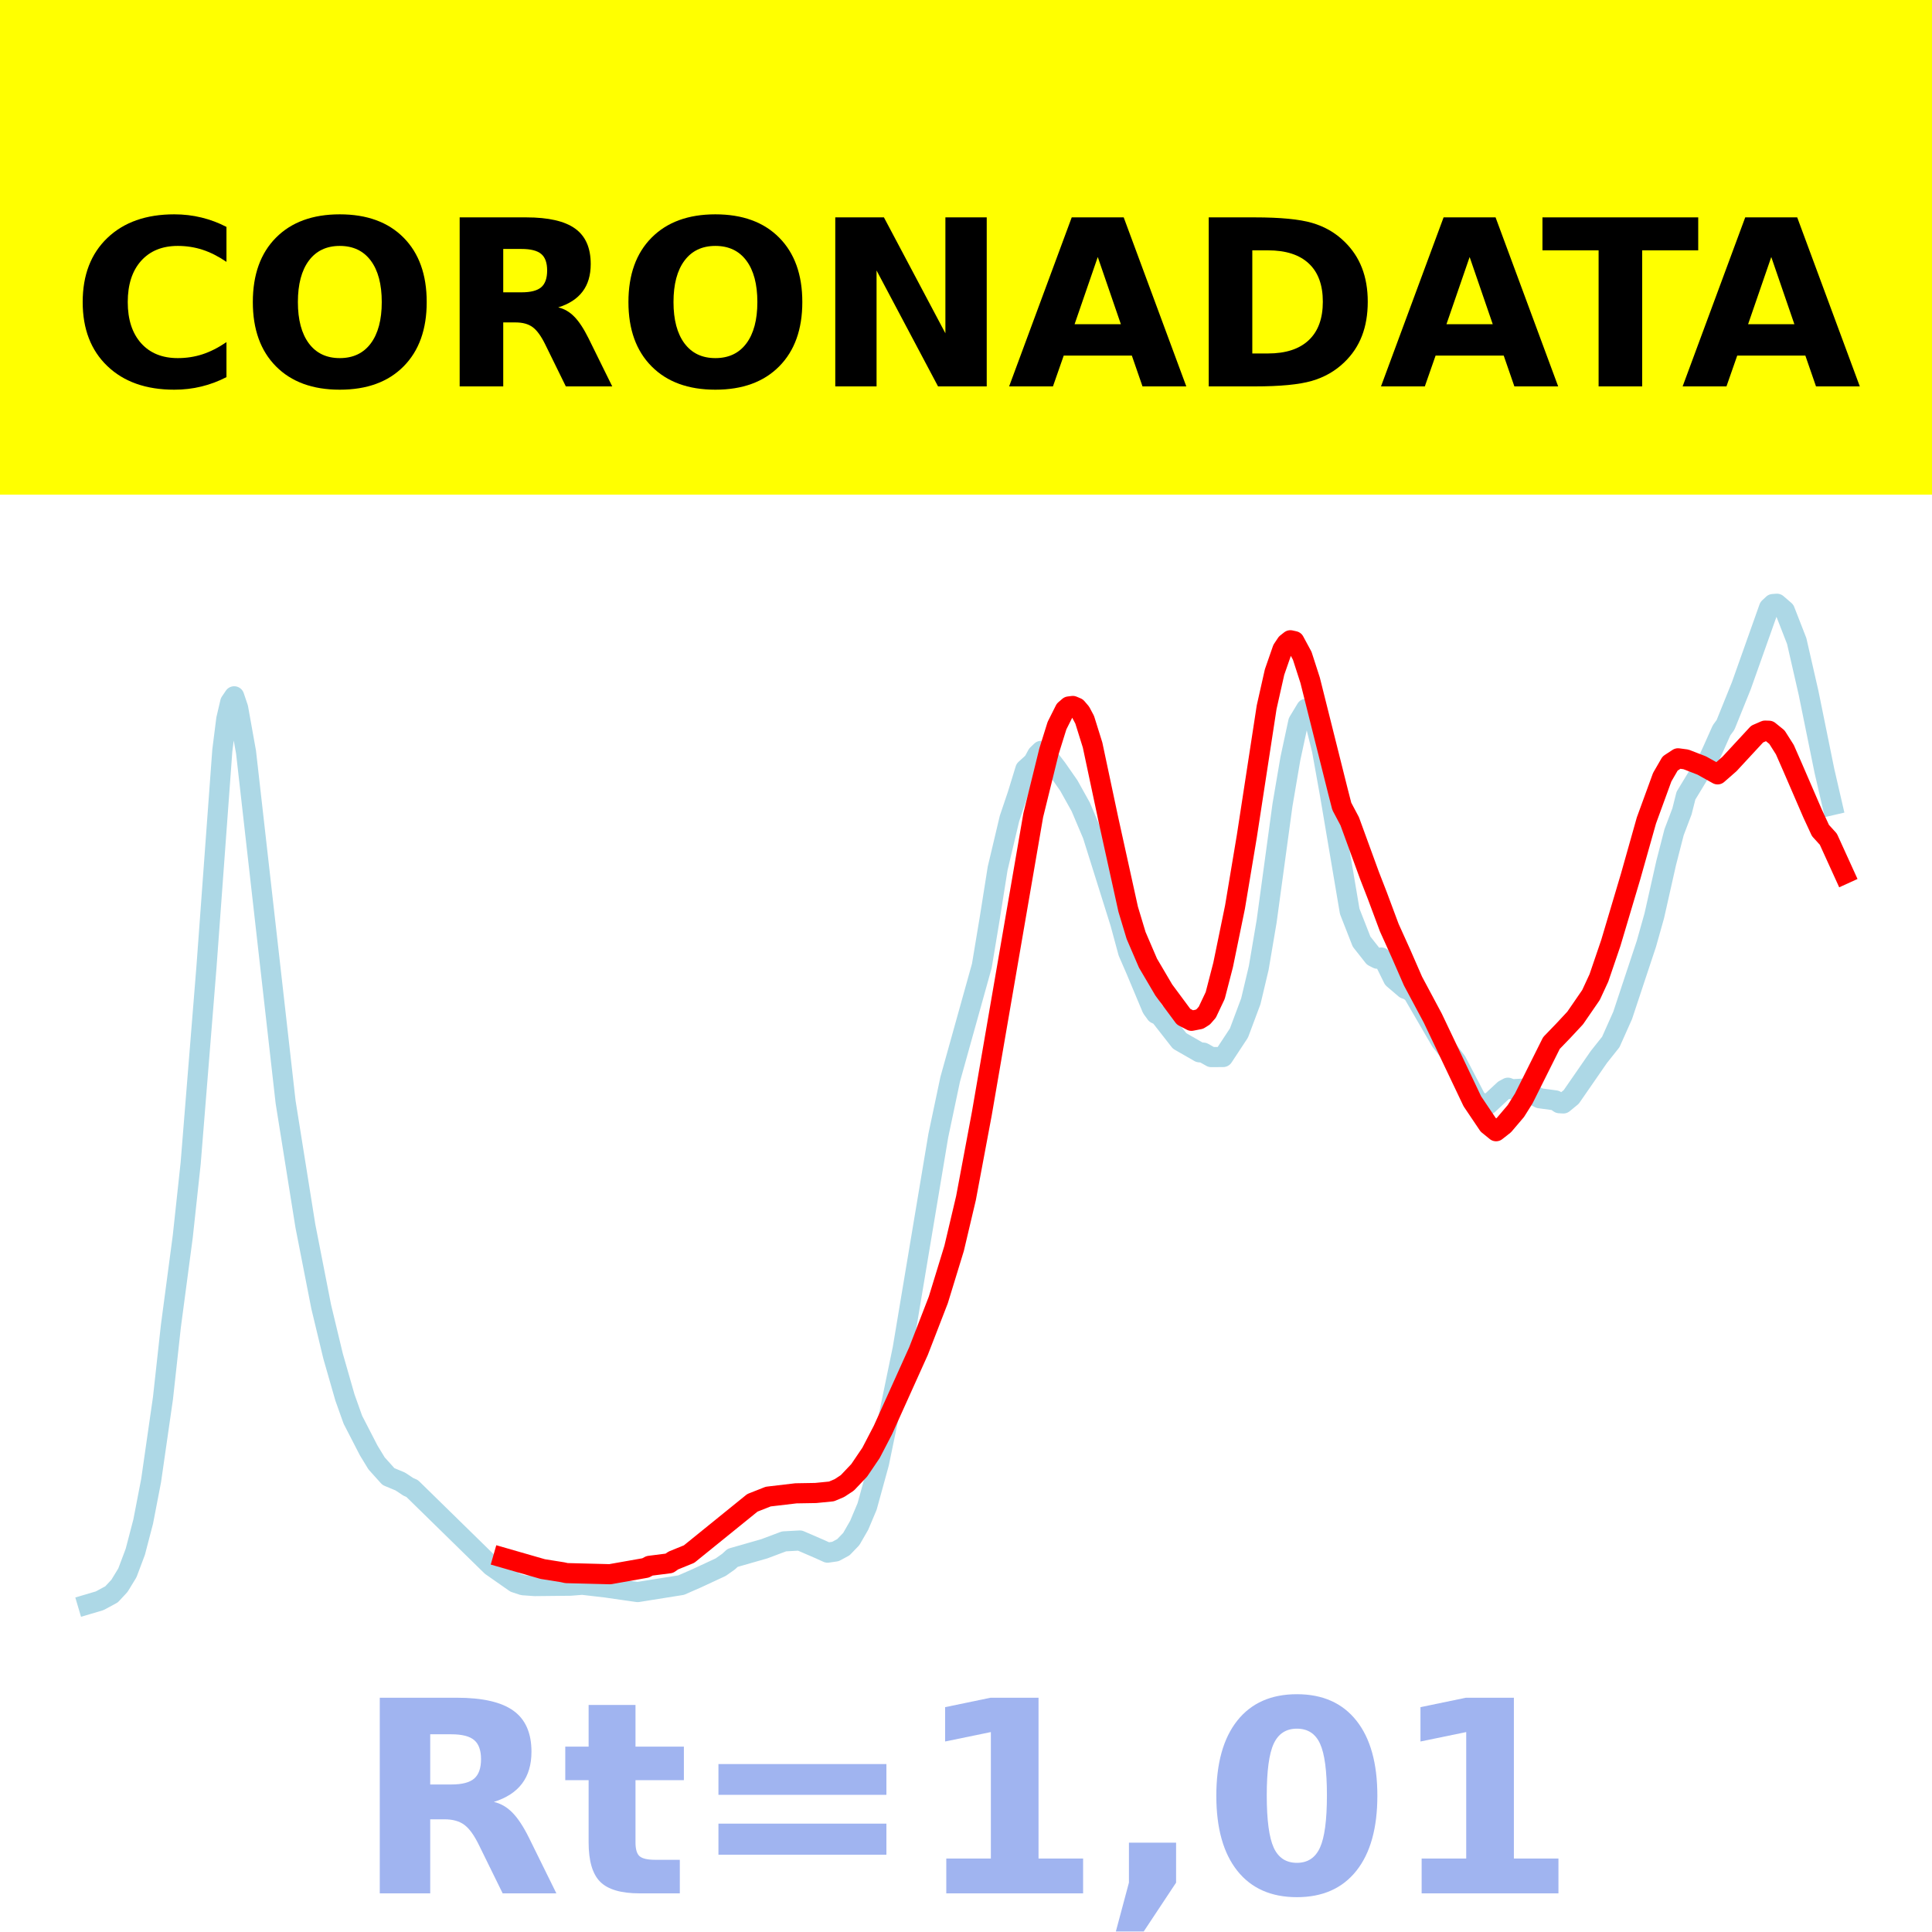
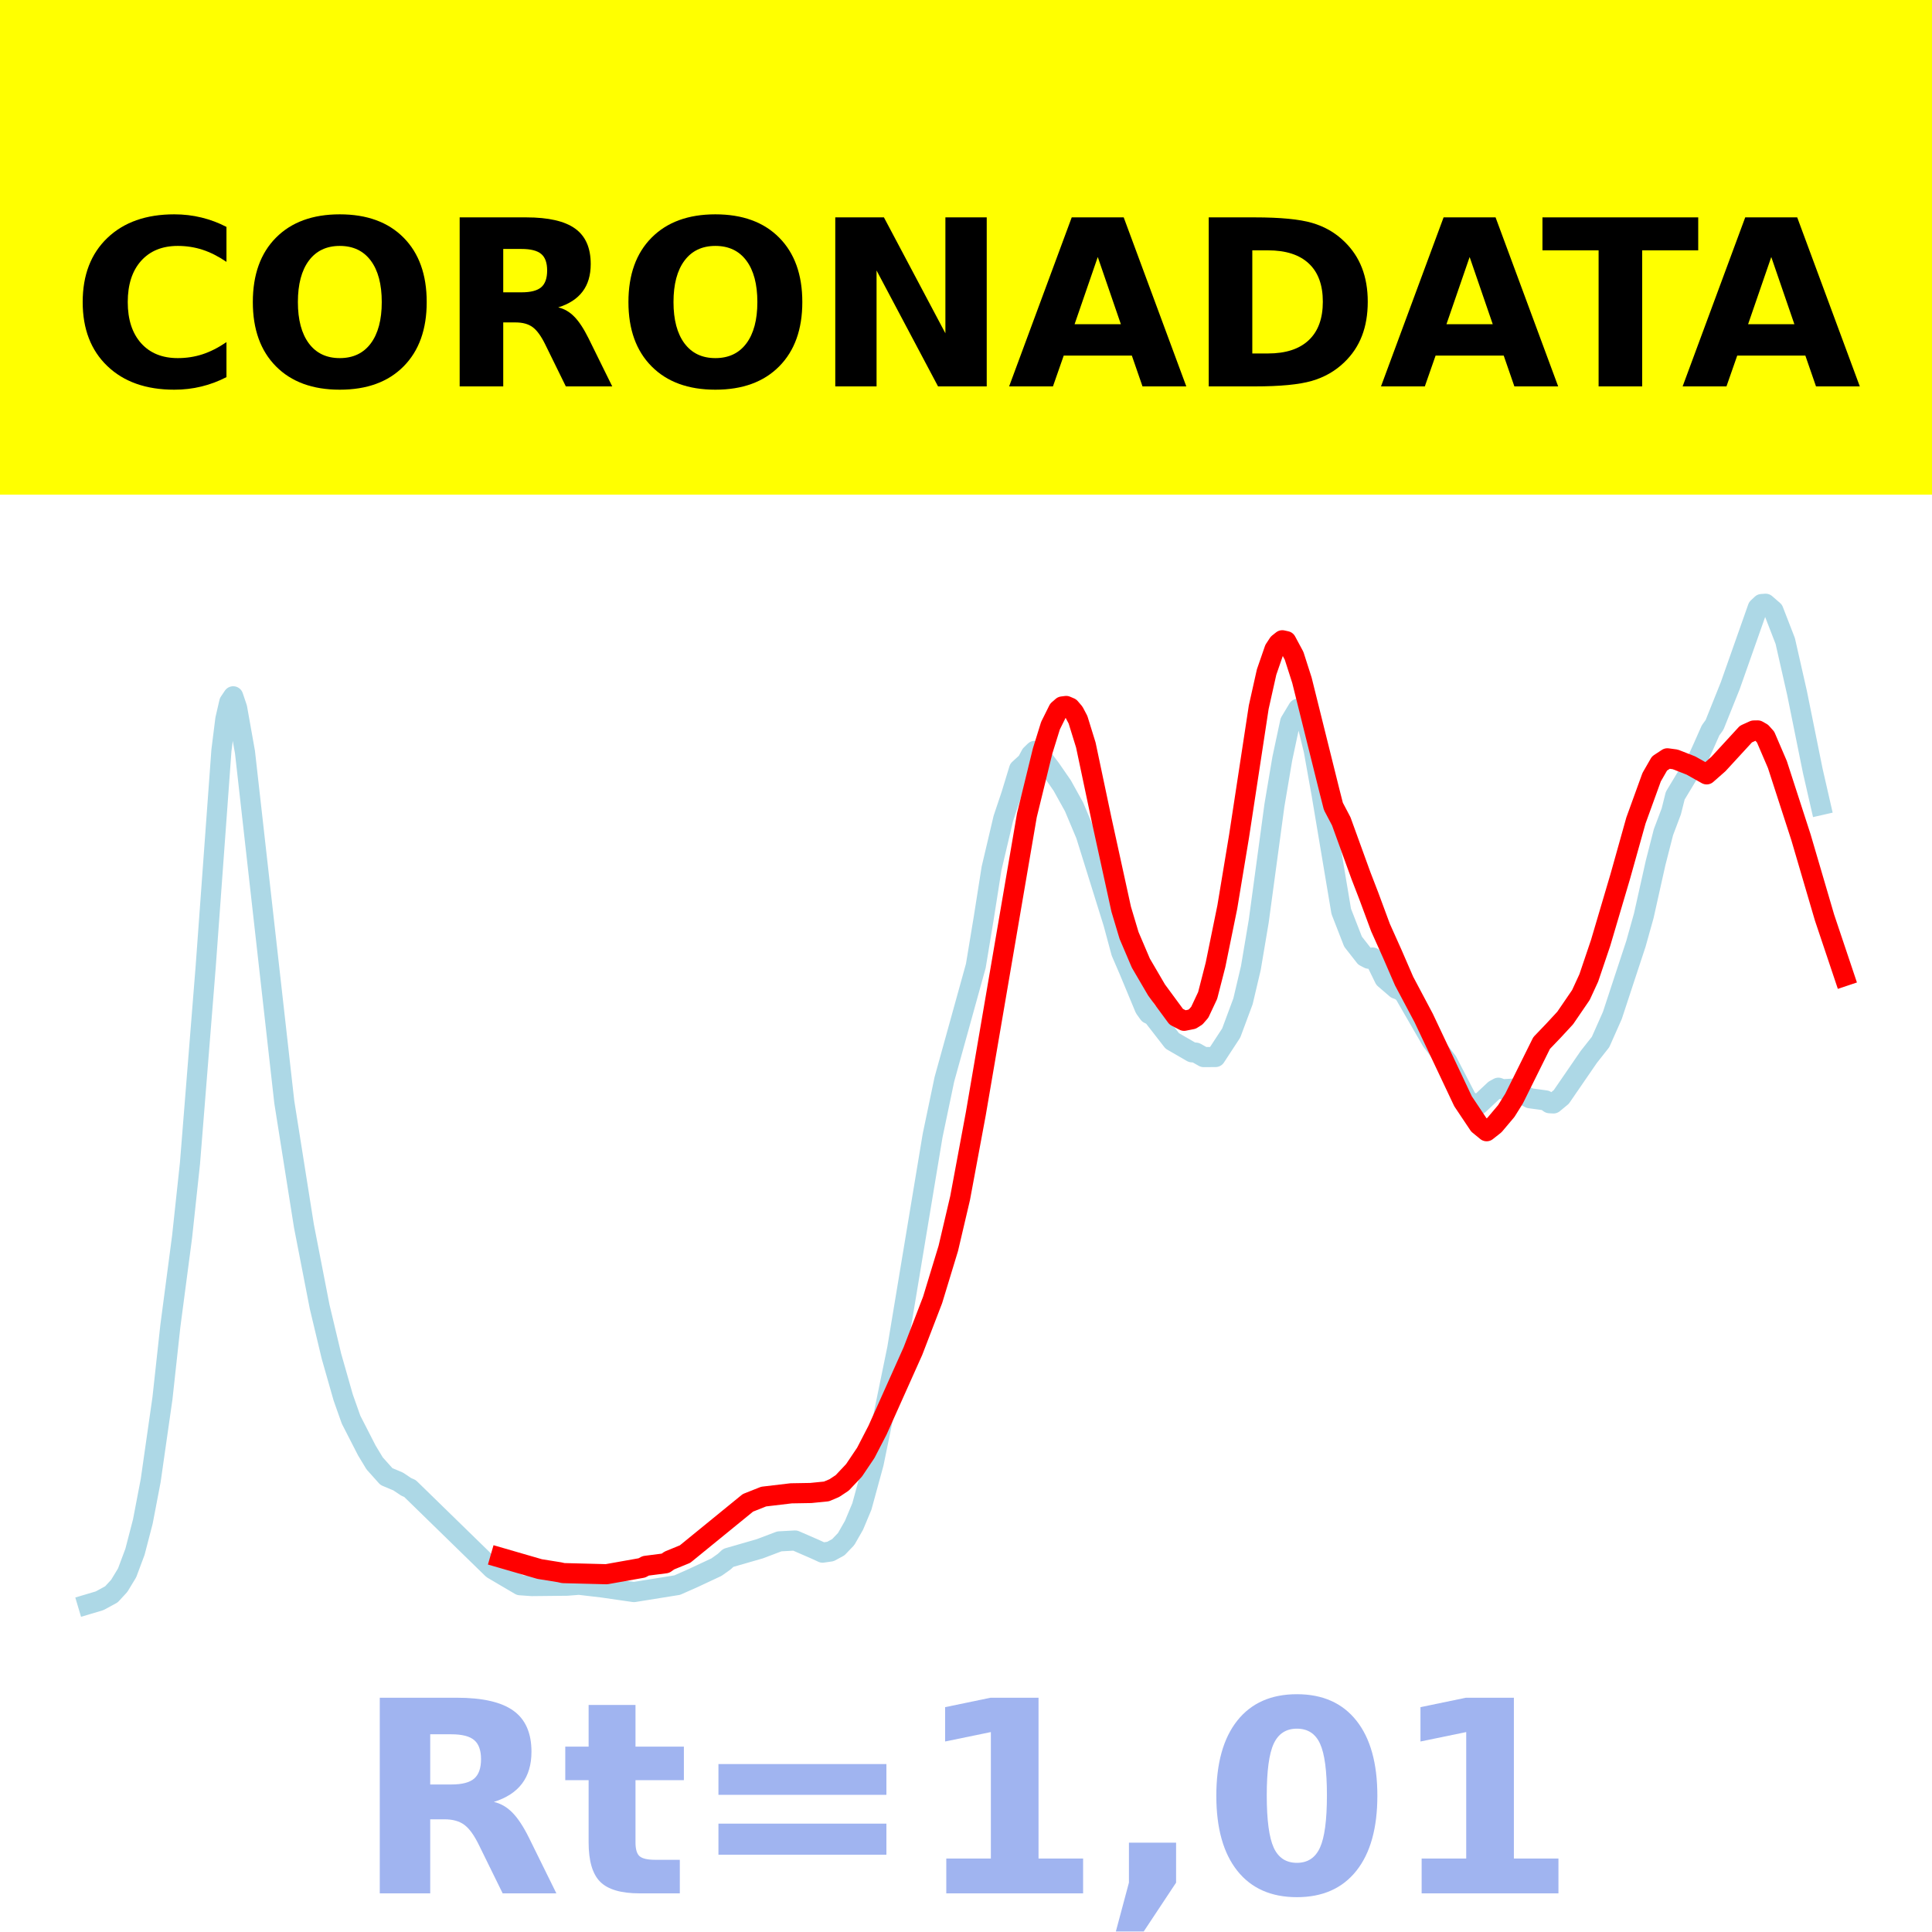
<svg xmlns="http://www.w3.org/2000/svg" xmlns:xlink="http://www.w3.org/1999/xlink" height="144pt" version="1.1" viewBox="0 0 144 144" width="144pt">
  <defs>
    <style type="text/css">*{stroke-linecap:butt;stroke-linejoin:round;}</style>
  </defs>
  <g id="figure_1">
    <g id="patch_1">
      <path d="M 0 144  L 144 144  L 144 0  L 0 0  z " style="fill:#ffffff;" />
    </g>
    <g id="axes_1">
      <g id="patch_2">
        <path d="M 0 144  L 144 144  L 144 0  L 0 0  z " style="fill:#ffffff;" />
      </g>
      <g id="line2d_1">
-         <path clip-path="url(#p1101d7390a)" d="M 6.545 119.574  L 7.43 119.312  L 8.314 118.834  L 8.904 118.199  L 9.494 117.232  L 10.084 115.664  L 10.673 113.408  L 11.263 110.353  L 12.147 104.209  L 12.737 98.84  L 13.622 92.165  L 14.211 86.703  L 15.391 72.046  L 16.57 55.938  L 16.865 53.601  L 17.16 52.337  L 17.455 51.899  L 17.749 52.769  L 18.339 56.066  L 21.287 82.137  L 22.762 91.378  L 23.941 97.397  L 24.826 101.08  L 25.71 104.161  L 26.3 105.817  L 27.479 108.105  L 28.069 109.073  L 28.953 110.055  L 29.838 110.424  L 30.428 110.817  L 30.722 110.948  L 36.619 116.721  L 38.388 117.958  L 38.978 118.153  L 39.862 118.216  L 42.516 118.188  L 43.4 118.118  L 45.17 118.324  L 46.349 118.494  L 47.528 118.662  L 50.771 118.145  L 51.951 117.627  L 53.72 116.805  L 54.31 116.387  L 54.604 116.114  L 56.963 115.439  L 58.437 114.885  L 59.617 114.82  L 61.091 115.457  L 61.681 115.725  L 62.27 115.64  L 62.86 115.322  L 63.45 114.709  L 64.039 113.685  L 64.629 112.284  L 65.514 109.066  L 67.283 100.515  L 69.936 84.641  L 70.821 80.445  L 73.179 71.99  L 73.769 68.447  L 74.359 64.728  L 75.243 61.002  L 75.833 59.256  L 76.423 57.335  L 77.012 56.798  L 77.307 56.254  L 77.602 55.967  L 77.897 56.128  L 78.781 57.283  L 79.666 58.554  L 80.55 60.14  L 81.435 62.228  L 83.499 68.802  L 84.088 70.976  L 84.678 72.336  L 85.857 75.151  L 86.152 75.559  L 86.447 75.7  L 87.921 77.585  L 89.396 78.432  L 89.69 78.457  L 90.28 78.789  L 91.165 78.784  L 92.344 76.994  L 93.229 74.629  L 93.818 72.147  L 94.408 68.665  L 95.587 60.009  L 96.177 56.546  L 96.767 53.802  L 97.356 52.826  L 97.651 53.002  L 97.946 53.53  L 98.536 55.923  L 99.125 59.202  L 100.6 67.927  L 101.484 70.184  L 102.369 71.307  L 102.663 71.458  L 102.958 71.369  L 103.253 71.747  L 103.843 72.944  L 104.727 73.699  L 105.022 73.807  L 105.317 74.041  L 107.381 77.592  L 108.56 79.117  L 110.034 81.941  L 110.624 82.378  L 110.919 82.331  L 112.098 81.233  L 112.393 81.072  L 112.688 81.188  L 113.572 81.138  L 114.162 81.549  L 114.752 81.857  L 115.931 82.017  L 116.226 82.226  L 116.521 82.244  L 117.111 81.76  L 119.174 78.777  L 120.059 77.664  L 120.943 75.683  L 121.828 73.012  L 122.713 70.345  L 123.302 68.25  L 124.187 64.319  L 124.776 62.027  L 125.366 60.473  L 125.661 59.304  L 126.84 57.362  L 127.135 57.046  L 127.725 55.756  L 128.314 54.435  L 128.609 54.031  L 129.789 51.109  L 131.853 45.296  L 132.147 45.021  L 132.442 45  L 133.032 45.509  L 133.916 47.778  L 134.801 51.649  L 135.98 57.448  L 136.57 60.005  L 136.57 60.005  " style="fill:none;stroke:#add8e6;stroke-linecap:square;stroke-width:1.5;" />
+         <path clip-path="url(#p8f60b0f143)" d="M 6.545 119.574  L 7.424 119.312  L 8.303 118.834  L 8.888 118.199  L 9.474 117.232  L 10.06 115.664  L 10.646 113.408  L 11.231 110.353  L 12.11 104.209  L 12.696 98.84  L 13.574 92.165  L 14.16 86.703  L 15.331 72.046  L 16.503 55.938  L 16.796 53.601  L 17.088 52.337  L 17.381 51.899  L 17.674 52.769  L 18.26 56.066  L 21.189 82.137  L 22.653 91.378  L 23.824 97.397  L 24.703 101.08  L 25.581 104.161  L 26.167 105.817  L 27.339 108.105  L 27.924 109.073  L 28.803 110.055  L 29.682 110.424  L 30.267 110.817  L 30.56 110.948  L 36.71 116.946  L 38.76 118.153  L 39.639 118.216  L 42.275 118.188  L 43.153 118.118  L 44.91 118.324  L 46.082 118.494  L 47.253 118.662  L 50.475 118.145  L 51.646 117.627  L 53.403 116.805  L 53.989 116.387  L 54.282 116.114  L 56.625 115.439  L 58.089 114.885  L 59.261 114.82  L 60.725 115.457  L 61.311 115.725  L 61.896 115.64  L 62.482 115.322  L 63.068 114.709  L 63.653 113.685  L 64.239 112.284  L 65.118 109.066  L 66.875 100.515  L 69.511 84.641  L 70.389 80.445  L 72.732 71.99  L 73.318 68.447  L 73.904 64.728  L 74.782 61.002  L 75.368 59.256  L 75.954 57.335  L 76.539 56.798  L 76.832 56.254  L 77.125 55.967  L 77.418 56.128  L 78.297 57.283  L 79.175 58.554  L 80.054 60.14  L 80.932 62.228  L 82.982 68.802  L 83.568 70.976  L 84.154 72.336  L 85.325 75.151  L 85.618 75.559  L 85.911 75.7  L 87.375 77.585  L 88.84 78.432  L 89.132 78.457  L 89.718 78.789  L 90.597 78.784  L 91.768 76.994  L 92.647 74.629  L 93.232 72.147  L 93.818 68.665  L 94.99 60.009  L 95.575 56.546  L 96.161 53.802  L 96.747 52.826  L 97.04 53.002  L 97.333 53.53  L 97.918 55.923  L 98.504 59.202  L 99.968 67.927  L 100.847 70.184  L 101.725 71.307  L 102.018 71.458  L 102.311 71.369  L 102.604 71.747  L 103.19 72.944  L 104.068 73.699  L 104.361 73.807  L 104.654 74.041  L 106.704 77.592  L 107.876 79.117  L 109.34 81.941  L 109.926 82.378  L 110.218 82.331  L 111.39 81.233  L 111.683 81.072  L 111.976 81.188  L 112.854 81.138  L 113.44 81.549  L 114.026 81.857  L 115.197 82.017  L 115.49 82.226  L 115.783 82.244  L 116.369 81.76  L 118.419 78.777  L 119.297 77.664  L 120.176 75.683  L 121.054 73.012  L 121.933 70.345  L 122.519 68.25  L 123.397 64.319  L 123.983 62.027  L 124.569 60.473  L 124.862 59.304  L 126.033 57.362  L 126.326 57.046  L 126.912 55.756  L 127.497 54.435  L 127.79 54.031  L 128.962 51.109  L 131.012 45.296  L 131.304 45.021  L 131.597 45  L 132.183 45.509  L 133.062 47.778  L 133.94 51.649  L 135.112 57.448  L 135.697 60.005  L 135.697 60.005  " style="fill:none;stroke:#add8e6;stroke-linecap:square;stroke-width:1.5;" />
      </g>
      <g id="line2d_2">
-         <path clip-path="url(#p1101d7390a)" d="M 37.504 116.1  L 40.452 116.949  L 41.926 117.184  L 42.221 117.25  L 45.464 117.333  L 48.118 116.864  L 48.413 116.707  L 49.887 116.519  L 50.182 116.312  L 51.361 115.832  L 56.079 112.012  L 57.258 111.547  L 59.322 111.304  L 60.796 111.279  L 61.975 111.162  L 62.565 110.913  L 63.155 110.525  L 64.039 109.592  L 64.924 108.285  L 65.808 106.584  L 68.462 100.698  L 69.936 96.889  L 71.115 93.043  L 72 89.296  L 73.179 83.007  L 77.012 60.763  L 78.192 55.974  L 78.781 54.087  L 79.371 52.911  L 79.666 52.656  L 79.961 52.619  L 80.256 52.745  L 80.55 53.088  L 80.845 53.643  L 81.435 55.531  L 82.614 61.082  L 84.088 67.769  L 84.678 69.725  L 85.563 71.785  L 86.742 73.789  L 88.216 75.778  L 88.806 76.084  L 89.396 75.968  L 89.69 75.783  L 89.985 75.445  L 90.575 74.198  L 91.165 71.917  L 92.049 67.612  L 92.934 62.313  L 94.408 52.713  L 94.998 50.093  L 95.587 48.398  L 95.882 47.954  L 96.177 47.722  L 96.472 47.787  L 97.061 48.878  L 97.651 50.707  L 99.715 58.952  L 100.01 60.101  L 100.6 61.213  L 102.074 65.253  L 102.663 66.768  L 103.548 69.141  L 104.432 71.098  L 105.317 73.126  L 106.791 75.885  L 109.74 82.084  L 110.919 83.835  L 111.509 84.315  L 112.098 83.852  L 112.983 82.811  L 113.572 81.873  L 115.636 77.741  L 116.521 76.824  L 117.405 75.875  L 118.585 74.16  L 119.174 72.887  L 120.059 70.291  L 121.533 65.34  L 122.713 61.156  L 123.892 57.926  L 124.482 56.906  L 125.071 56.521  L 125.661 56.6  L 126.84 57.058  L 128.02 57.717  L 128.904 56.944  L 130.968 54.713  L 131.558 54.456  L 131.853 54.466  L 132.442 54.942  L 133.032 55.873  L 133.622 57.217  L 135.096 60.626  L 135.686 61.9  L 136.275 62.549  L 137.455 65.142  L 137.455 65.142  " style="fill:none;stroke:#ff0000;stroke-linecap:square;stroke-width:1.5;" />
+         <path clip-path="url(#p8f60b0f143)" d="M 37.296 116.1  L 40.225 116.949  L 41.689 117.184  L 41.982 117.25  L 45.203 117.333  L 47.839 116.864  L 48.132 116.707  L 49.596 116.519  L 49.889 116.312  L 51.06 115.832  L 55.746 112.012  L 56.918 111.547  L 58.968 111.304  L 60.432 111.279  L 61.603 111.162  L 62.189 110.913  L 62.775 110.525  L 63.653 109.592  L 64.532 108.285  L 65.411 106.584  L 68.046 100.698  L 69.511 96.889  L 70.682 93.043  L 71.561 89.296  L 72.732 83.007  L 76.539 60.763  L 77.711 55.974  L 78.297 54.087  L 78.882 52.911  L 79.175 52.656  L 79.468 52.619  L 79.761 52.745  L 80.054 53.088  L 80.347 53.643  L 80.932 55.531  L 82.104 61.082  L 83.568 67.769  L 84.154 69.725  L 85.032 71.785  L 86.204 73.789  L 87.668 75.778  L 88.254 76.084  L 88.84 75.968  L 89.132 75.783  L 89.425 75.445  L 90.011 74.198  L 90.597 71.917  L 91.475 67.612  L 92.354 62.313  L 93.818 52.713  L 94.404 50.093  L 94.99 48.398  L 95.282 47.954  L 95.575 47.722  L 95.868 47.787  L 96.454 48.878  L 97.04 50.707  L 99.09 58.952  L 99.383 60.101  L 99.968 61.213  L 101.433 65.253  L 102.018 66.768  L 102.897 69.141  L 103.775 71.098  L 104.654 73.126  L 106.118 75.885  L 109.047 82.084  L 110.218 83.835  L 110.804 84.315  L 111.39 83.852  L 112.268 82.811  L 112.854 81.873  L 114.904 77.741  L 115.783 76.824  L 116.661 75.875  L 117.833 74.16  L 118.419 72.887  L 119.297 70.291  L 120.761 65.34  L 121.933 61.156  L 123.104 57.926  L 123.69 56.906  L 124.276 56.521  L 124.862 56.6  L 126.033 57.058  L 127.204 57.717  L 128.083 56.944  L 130.133 54.713  L 130.719 54.447  L 131.012 54.442  L 131.304 54.609  L 131.597 54.937  L 132.476 56.983  L 134.233 62.403  L 135.99 68.389  L 137.455 72.756  L 137.455 72.756  " style="fill:none;stroke:#ff0000;stroke-linecap:square;stroke-width:1.5;" />
      </g>
      <g id="patch_3">
        <path d="M 0 144  L 0 0  " style="fill:none;stroke:#ffffff;stroke-linecap:square;stroke-linejoin:miter;stroke-width:0.8;" />
      </g>
      <g id="patch_4">
        <path d="M 144 144  L 144 0  " style="fill:none;stroke:#ffffff;stroke-linecap:square;stroke-linejoin:miter;stroke-width:0.8;" />
      </g>
      <g id="patch_5">
        <path d="M 0 144  L 144 144  " style="fill:none;stroke:#ffffff;stroke-linecap:square;stroke-linejoin:miter;stroke-width:0.8;" />
      </g>
      <g id="patch_6">
        <path d="M 0 0  L 144 0  " style="fill:none;stroke:#ffffff;stroke-linecap:square;stroke-linejoin:miter;stroke-width:0.8;" />
      </g>
    </g>
    <g id="text_1">
      <g id="patch_7">
        <path d="M -64.848 36.368  L 208.848 36.368  L 208.848 -7.654  L -64.848 -7.654  z " style="fill:#ffff00;stroke:#ffff00;stroke-linejoin:miter;" />
      </g>
      <g transform="translate(72 9.45018)scale(0.1728 -0.1728)" />
      <g transform="translate(-60.87375 28.8)scale(0.1728 -0.1728)">
        <defs>
          <path id="DejaVuSans-Bold-32" />
          <path d="M 67 4  Q 61.812 1.312 56.203 -0.047  Q 50.594 -1.422 44.484 -1.422  Q 26.266 -1.422 15.625 8.766  Q 4.984 18.953 4.984 36.375  Q 4.984 53.859 15.625 64.031  Q 26.266 74.219 44.484 74.219  Q 50.594 74.219 56.203 72.844  Q 61.812 71.484 67 68.797  L 67 53.719  Q 61.766 57.281 56.688 58.938  Q 51.609 60.594 46 60.594  Q 35.938 60.594 30.172 54.141  Q 24.422 47.703 24.422 36.375  Q 24.422 25.094 30.172 18.641  Q 35.938 12.203 46 12.203  Q 51.609 12.203 56.688 13.859  Q 61.766 15.531 67 19.094  z " id="DejaVuSans-Bold-67" />
          <path d="M 42.484 60.594  Q 33.891 60.594 29.156 54.25  Q 24.422 47.906 24.422 36.375  Q 24.422 24.906 29.156 18.547  Q 33.891 12.203 42.484 12.203  Q 51.125 12.203 55.859 18.547  Q 60.594 24.906 60.594 36.375  Q 60.594 47.906 55.859 54.25  Q 51.125 60.594 42.484 60.594  z M 42.484 74.219  Q 60.062 74.219 70.016 64.156  Q 79.984 54.109 79.984 36.375  Q 79.984 18.703 70.016 8.641  Q 60.062 -1.422 42.484 -1.422  Q 24.953 -1.422 14.969 8.641  Q 4.984 18.703 4.984 36.375  Q 4.984 54.109 14.969 64.156  Q 24.953 74.219 42.484 74.219  z " id="DejaVuSans-Bold-79" />
          <path d="M 35.891 40.578  Q 41.797 40.578 44.359 42.766  Q 46.922 44.969 46.922 50  Q 46.922 54.984 44.359 57.125  Q 41.797 59.281 35.891 59.281  L 27.984 59.281  L 27.984 40.578  z M 27.984 27.594  L 27.984 0  L 9.188 0  L 9.188 72.906  L 37.891 72.906  Q 52.297 72.906 59 68.062  Q 65.719 63.234 65.719 52.781  Q 65.719 45.562 62.219 40.922  Q 58.734 36.281 51.703 34.078  Q 55.562 33.203 58.609 30.094  Q 61.672 27 64.797 20.703  L 75 0  L 54.984 0  L 46.094 18.109  Q 43.406 23.578 40.641 25.578  Q 37.891 27.594 33.297 27.594  z " id="DejaVuSans-Bold-82" />
          <path d="M 9.188 72.906  L 30.172 72.906  L 56.688 22.906  L 56.688 72.906  L 74.516 72.906  L 74.516 0  L 53.516 0  L 27 50  L 27 0  L 9.188 0  z " id="DejaVuSans-Bold-78" />
          <path d="M 53.422 13.281  L 24.031 13.281  L 19.391 0  L 0.484 0  L 27.484 72.906  L 49.906 72.906  L 76.906 0  L 58.016 0  z M 28.719 26.812  L 48.688 26.812  L 38.719 55.812  z " id="DejaVuSans-Bold-65" />
          <path d="M 27.984 58.688  L 27.984 14.203  L 34.719 14.203  Q 46.234 14.203 52.312 19.922  Q 58.406 25.641 58.406 36.531  Q 58.406 47.359 52.344 53.016  Q 46.297 58.688 34.719 58.688  z M 9.188 72.906  L 29 72.906  Q 45.609 72.906 53.734 70.531  Q 61.859 68.172 67.672 62.5  Q 72.797 57.562 75.281 51.109  Q 77.781 44.672 77.781 36.531  Q 77.781 28.266 75.281 21.797  Q 72.797 15.328 67.672 10.406  Q 61.812 4.734 53.609 2.359  Q 45.406 0 29 0  L 9.188 0  z " id="DejaVuSans-Bold-68" />
          <path d="M 0.484 72.906  L 67.672 72.906  L 67.672 58.688  L 43.5 58.688  L 43.5 0  L 24.703 0  L 24.703 58.688  L 0.484 58.688  z " id="DejaVuSans-Bold-84" />
        </defs>
        <use xlink:href="#DejaVuSans-Bold-32" />
        <use x="34.814" xlink:href="#DejaVuSans-Bold-32" />
        <use x="69.629" xlink:href="#DejaVuSans-Bold-32" />
        <use x="104.443" xlink:href="#DejaVuSans-Bold-32" />
        <use x="139.258" xlink:href="#DejaVuSans-Bold-32" />
        <use x="174.072" xlink:href="#DejaVuSans-Bold-32" />
        <use x="208.887" xlink:href="#DejaVuSans-Bold-32" />
        <use x="243.701" xlink:href="#DejaVuSans-Bold-32" />
        <use x="278.516" xlink:href="#DejaVuSans-Bold-32" />
        <use x="313.33" xlink:href="#DejaVuSans-Bold-32" />
        <use x="348.145" xlink:href="#DejaVuSans-Bold-32" />
        <use x="382.959" xlink:href="#DejaVuSans-Bold-67" />
        <use x="456.348" xlink:href="#DejaVuSans-Bold-79" />
        <use x="541.357" xlink:href="#DejaVuSans-Bold-82" />
        <use x="618.359" xlink:href="#DejaVuSans-Bold-79" />
        <use x="703.369" xlink:href="#DejaVuSans-Bold-78" />
        <use x="787.061" xlink:href="#DejaVuSans-Bold-65" />
        <use x="864.453" xlink:href="#DejaVuSans-Bold-68" />
        <use x="947.461" xlink:href="#DejaVuSans-Bold-65" />
        <use x="1017.104" xlink:href="#DejaVuSans-Bold-84" />
        <use x="1077.566" xlink:href="#DejaVuSans-Bold-65" />
        <use x="1154.959" xlink:href="#DejaVuSans-Bold-32" />
        <use x="1189.773" xlink:href="#DejaVuSans-Bold-32" />
        <use x="1224.588" xlink:href="#DejaVuSans-Bold-32" />
        <use x="1259.402" xlink:href="#DejaVuSans-Bold-32" />
        <use x="1294.217" xlink:href="#DejaVuSans-Bold-32" />
        <use x="1329.031" xlink:href="#DejaVuSans-Bold-32" />
        <use x="1363.846" xlink:href="#DejaVuSans-Bold-32" />
        <use x="1398.66" xlink:href="#DejaVuSans-Bold-32" />
        <use x="1433.475" xlink:href="#DejaVuSans-Bold-32" />
        <use x="1468.289" xlink:href="#DejaVuSans-Bold-32" />
        <use x="1503.104" xlink:href="#DejaVuSans-Bold-32" />
      </g>
    </g>
    <g id="text_2">
      <g style="fill:#4169e1;opacity:0.5;" transform="translate(26.46875 141.12)scale(0.2 -0.2)">
        <defs>
          <path d="M 27.484 70.219  L 27.484 54.688  L 45.516 54.688  L 45.516 42.188  L 27.484 42.188  L 27.484 19  Q 27.484 15.188 29 13.844  Q 30.516 12.5 35.016 12.5  L 44 12.5  L 44 0  L 29 0  Q 18.656 0 14.328 4.312  Q 10.016 8.641 10.016 19  L 10.016 42.188  L 1.312 42.188  L 1.312 54.688  L 10.016 54.688  L 10.016 70.219  z " id="DejaVuSans-Bold-116" />
          <path d="M 10.594 48.188  L 73.188 48.188  L 73.188 36.719  L 10.594 36.719  z M 10.594 25.984  L 73.188 25.984  L 73.188 14.406  L 10.594 14.406  z " id="DejaVuSans-Bold-61" />
          <path d="M 11.719 12.984  L 28.328 12.984  L 28.328 60.109  L 11.281 56.594  L 11.281 69.391  L 28.219 72.906  L 46.094 72.906  L 46.094 12.984  L 62.703 12.984  L 62.703 0  L 11.719 0  z " id="DejaVuSans-Bold-49" />
          <path d="M 10.203 18.891  L 27.781 18.891  L 27.781 4  L 15.719 -14.203  L 5.328 -14.203  L 10.203 4  z " id="DejaVuSans-Bold-44" />
          <path d="M 46 36.531  Q 46 50.203 43.438 55.781  Q 40.875 61.375 34.812 61.375  Q 28.766 61.375 26.172 55.781  Q 23.578 50.203 23.578 36.531  Q 23.578 22.703 26.172 17.031  Q 28.766 11.375 34.812 11.375  Q 40.828 11.375 43.406 17.031  Q 46 22.703 46 36.531  z M 64.797 36.375  Q 64.797 18.266 56.984 8.422  Q 49.172 -1.422 34.812 -1.422  Q 20.406 -1.422 12.594 8.422  Q 4.781 18.266 4.781 36.375  Q 4.781 54.547 12.594 64.375  Q 20.406 74.219 34.812 74.219  Q 49.172 74.219 56.984 64.375  Q 64.797 54.547 64.797 36.375  z " id="DejaVuSans-Bold-48" />
        </defs>
        <use xlink:href="#DejaVuSans-Bold-82" />
        <use x="77.002" xlink:href="#DejaVuSans-Bold-116" />
        <use x="124.805" xlink:href="#DejaVuSans-Bold-61" />
        <use x="208.594" xlink:href="#DejaVuSans-Bold-49" />
        <use x="278.174" xlink:href="#DejaVuSans-Bold-44" />
        <use x="316.162" xlink:href="#DejaVuSans-Bold-48" />
        <use x="385.742" xlink:href="#DejaVuSans-Bold-49" />
      </g>
    </g>
  </g>
  <defs>
-     <clipPath id="p1101d7390a">
+     <clipPath id="p8f60b0f143">
      <rect height="144" width="144" x="0" y="0" />
    </clipPath>
  </defs>
</svg>
